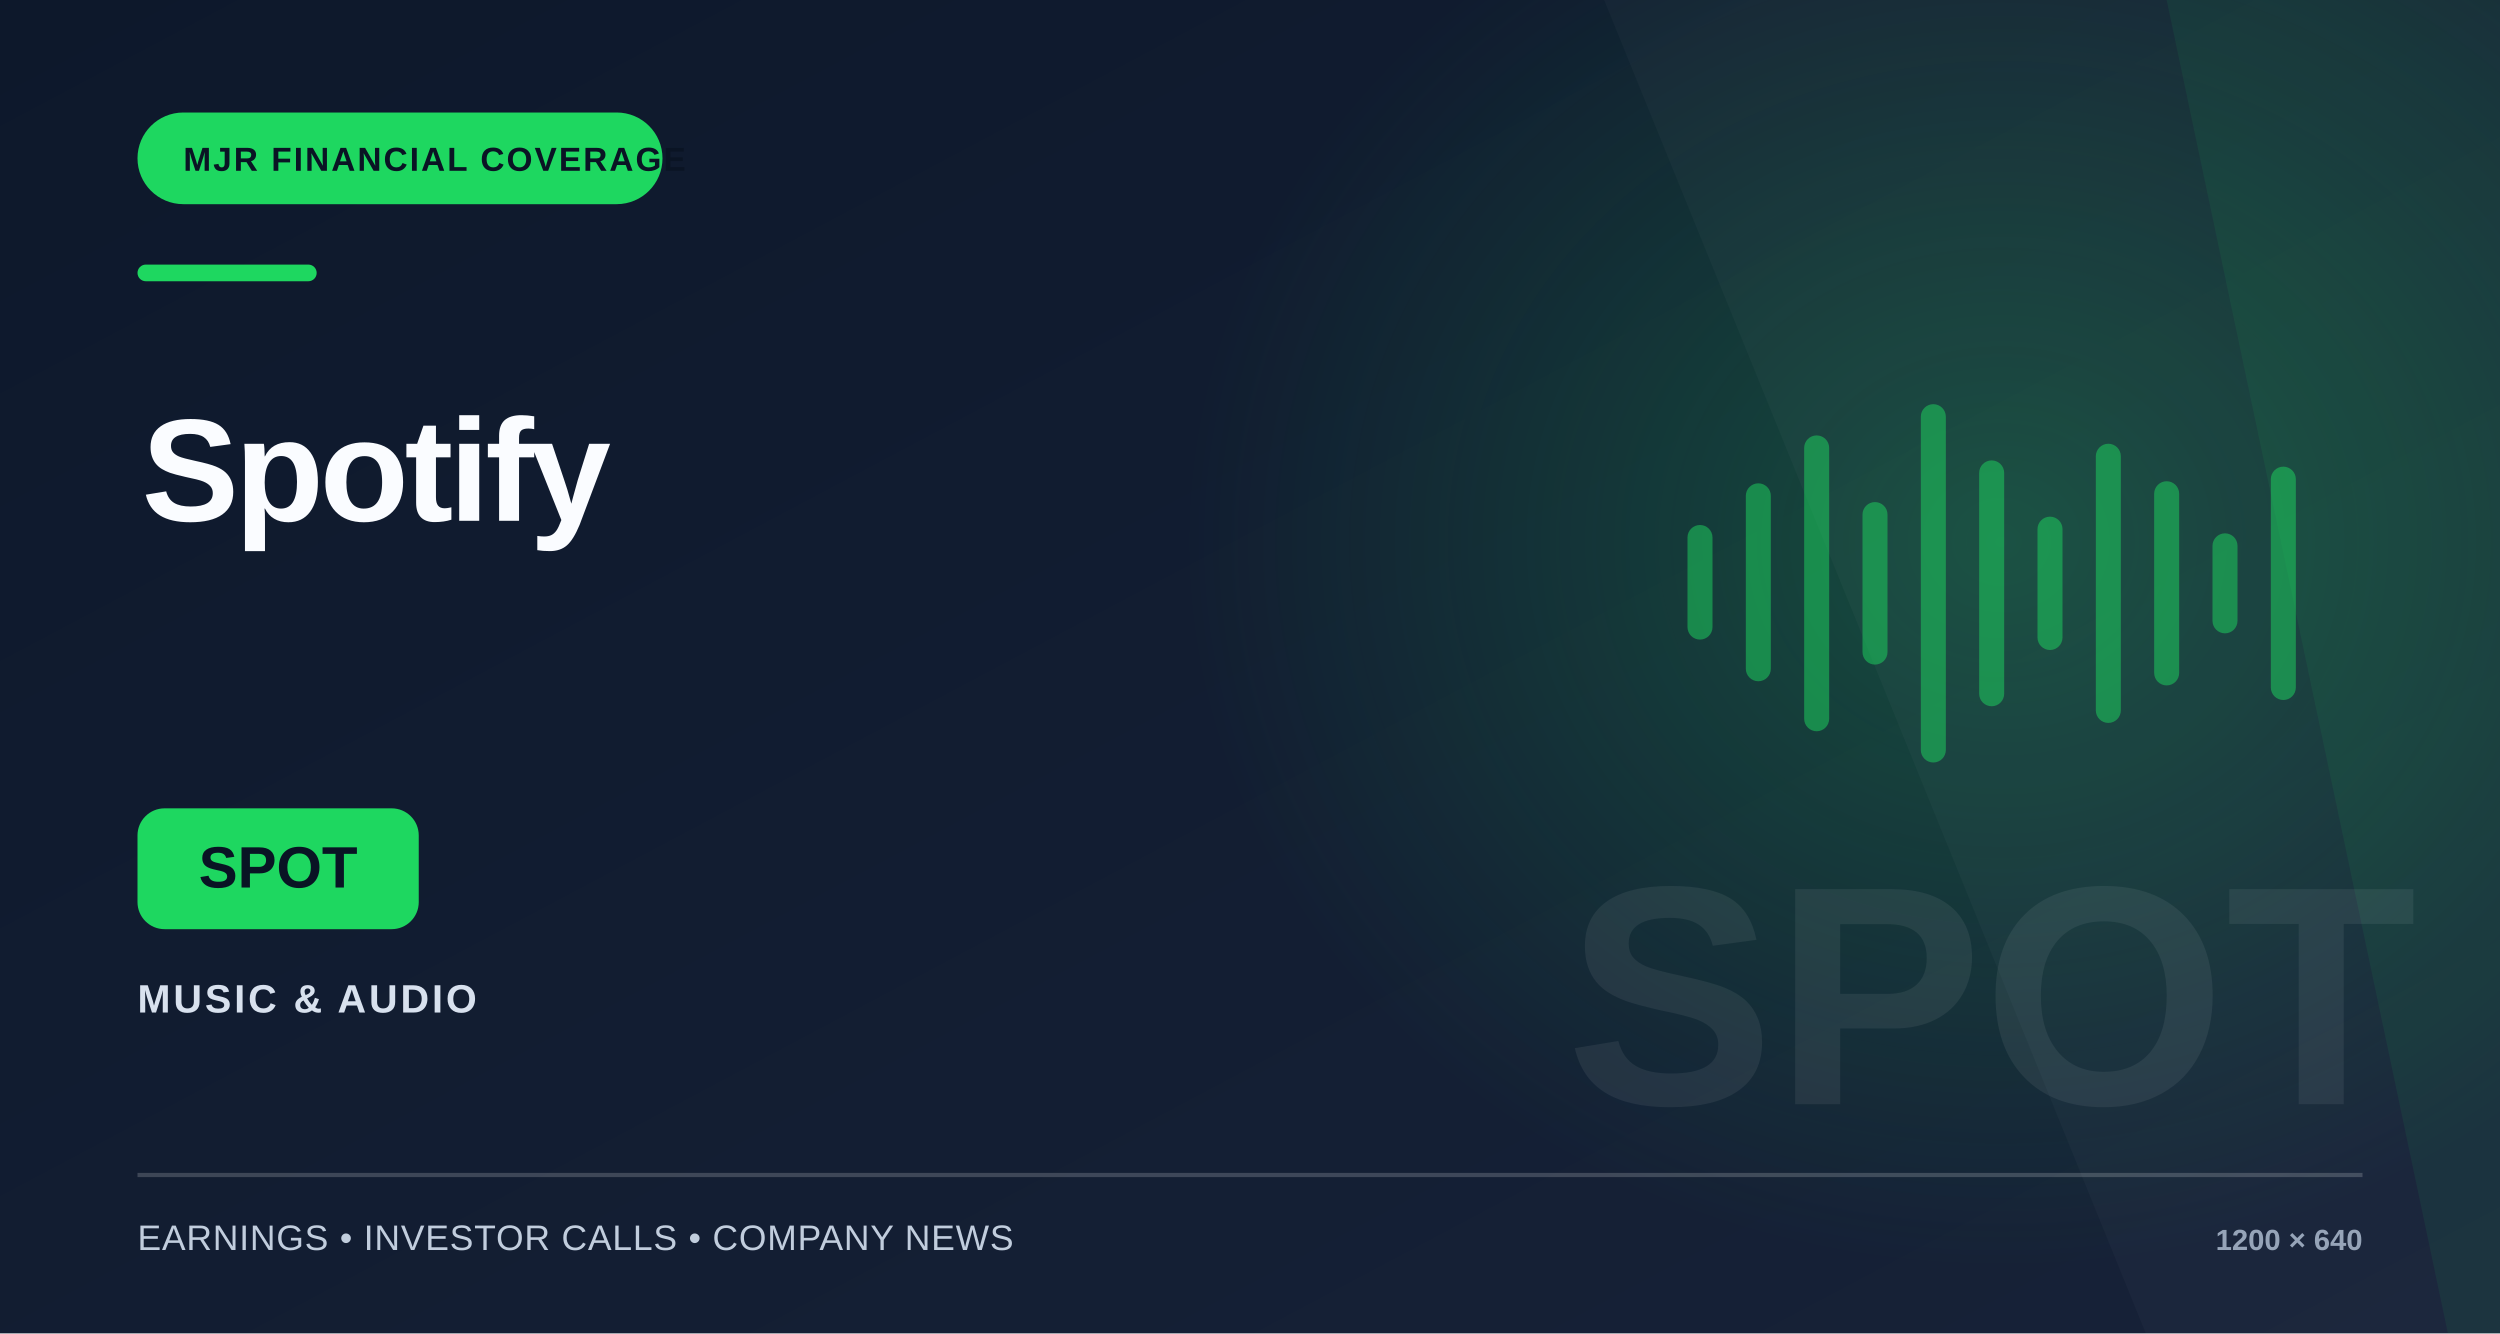
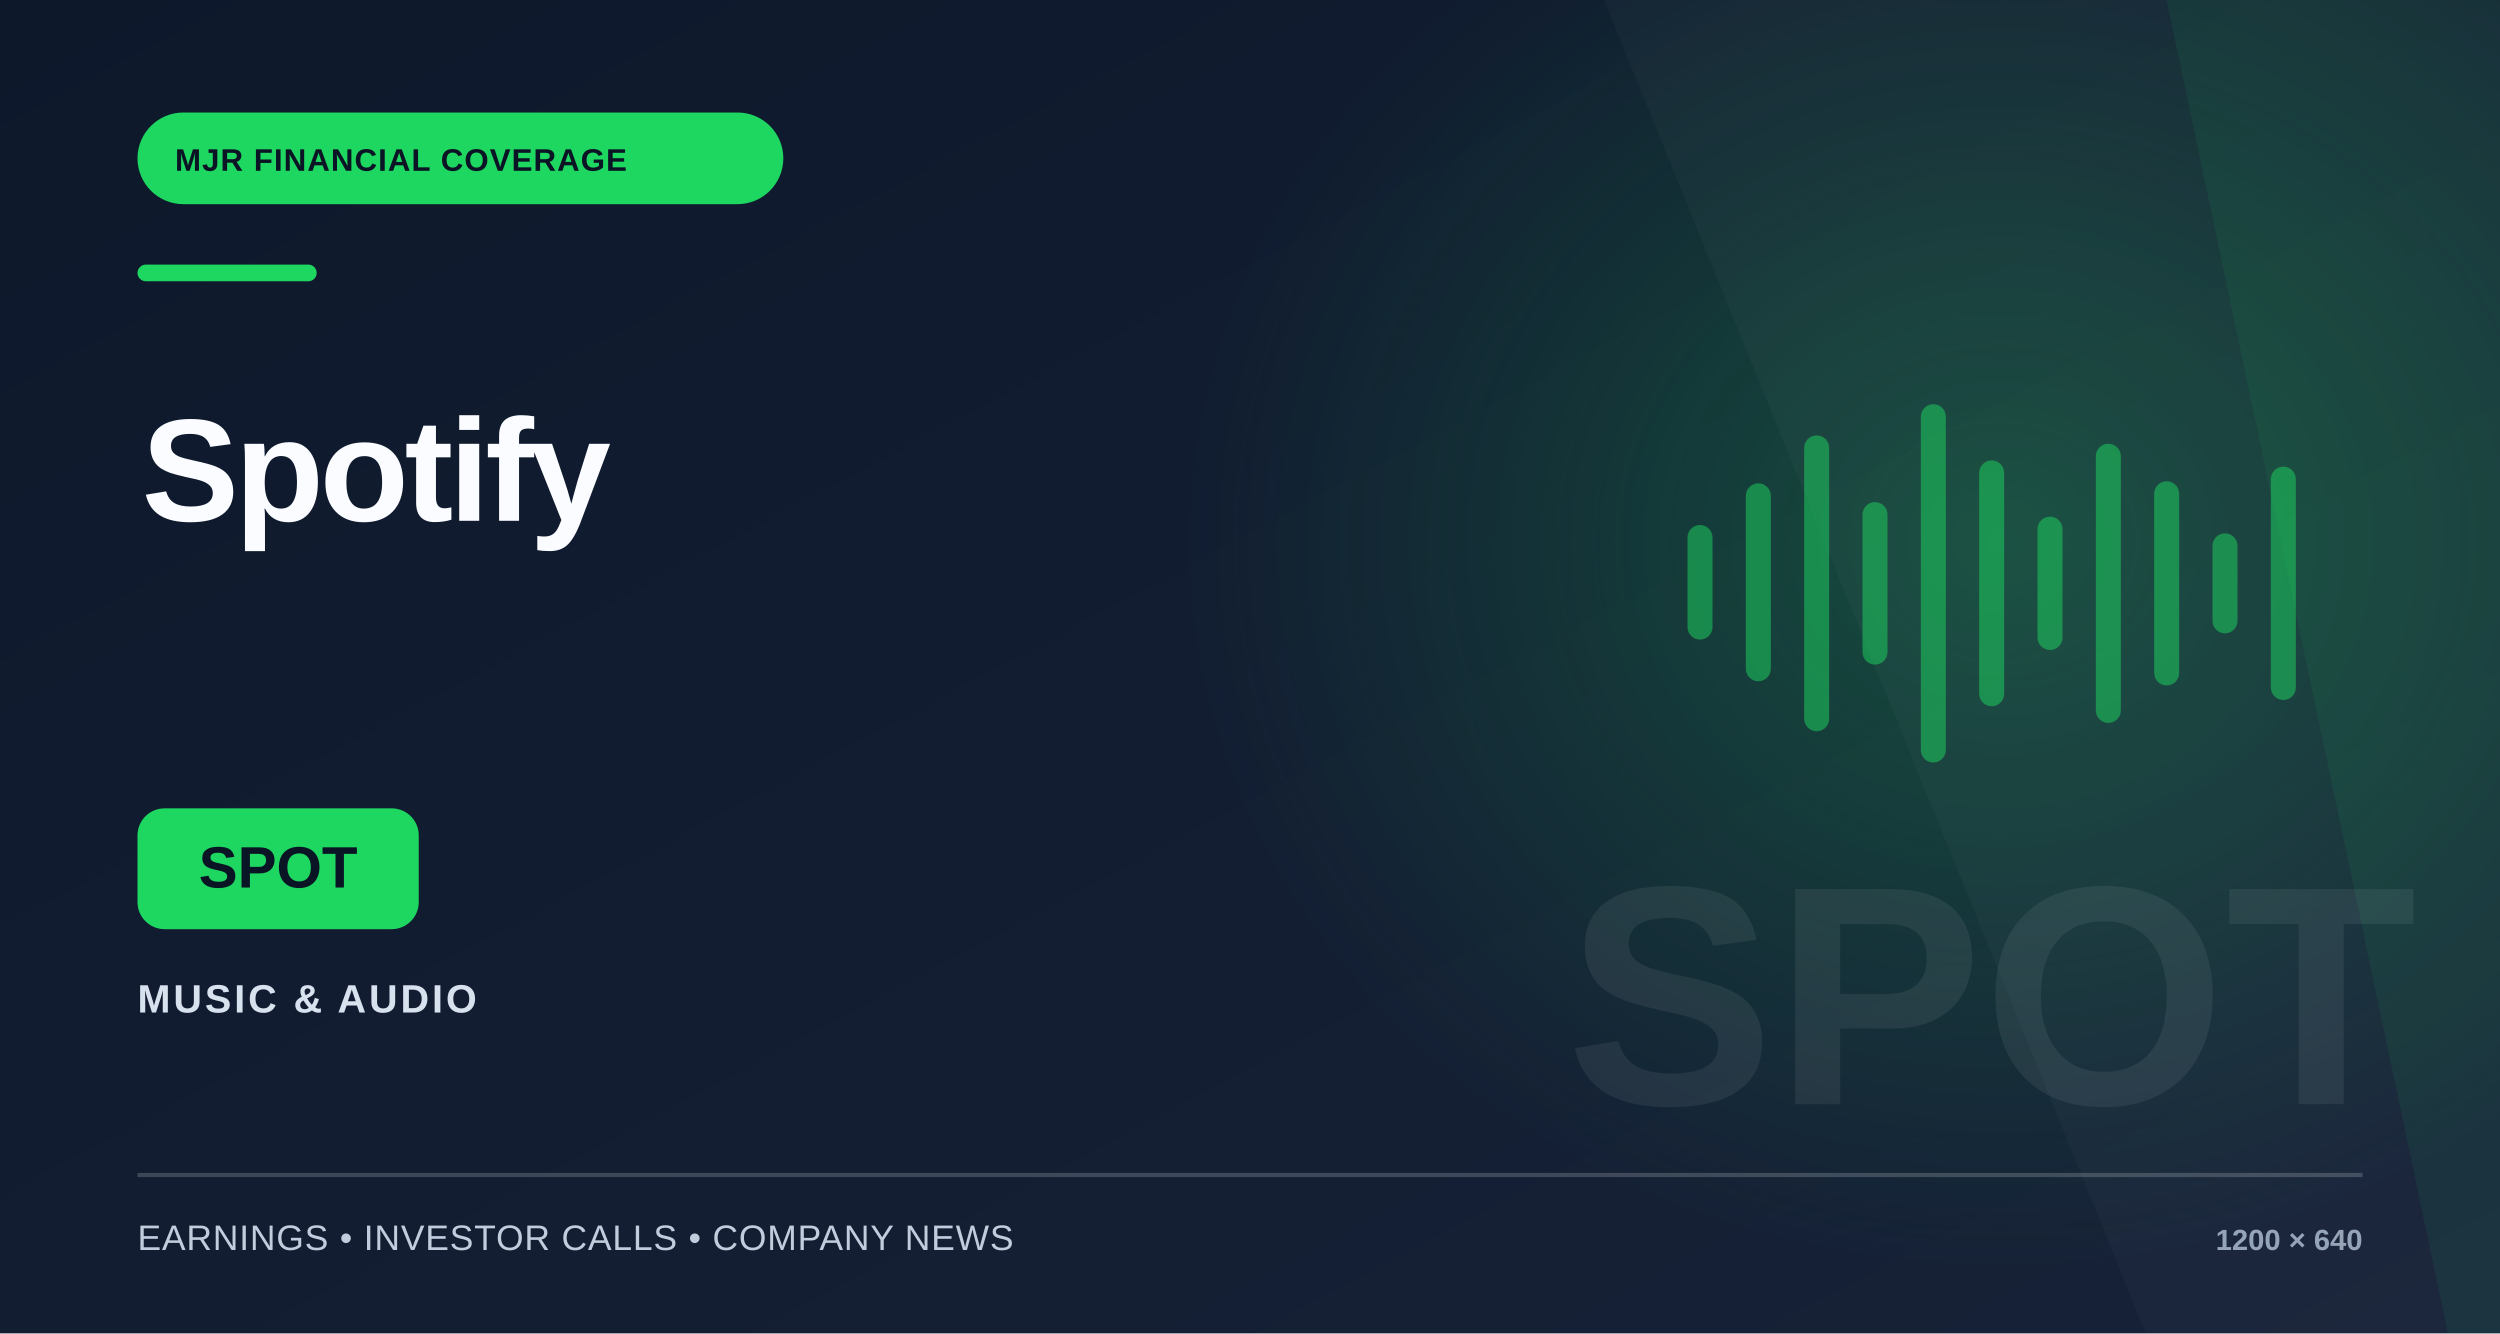
<svg xmlns="http://www.w3.org/2000/svg" width="1200" height="640" viewBox="0 0 1200 640" role="img" aria-labelledby="title desc">
  <defs>
    <linearGradient id="bg" x1="0" x2="1" y1="0" y2="1">
      <stop offset="0" stop-color="#0d182b" />
      <stop offset="1" stop-color="#172238" />
    </linearGradient>
    <radialGradient id="glow">
      <stop offset="0" stop-color="#1ED760" stop-opacity=".26" />
      <stop offset="1" stop-color="#1ED760" stop-opacity="0" />
    </radialGradient>
    <style>.title{font-family:Arial,Helvetica,sans-serif;font-weight:700;letter-spacing:-2px;fill:#fafcff}.label{font-family:Arial,Helvetica,sans-serif;font-weight:700}</style>
  </defs>
  <rect width="1200" height="640" fill="url(#bg)" />
  <ellipse cx="960" cy="260" rx="390" ry="350" fill="url(#glow)" />
  <path d="M770 0h430v640h-170z" fill="#fff" opacity=".025" />
  <path d="M1040 0h160v640h-25z" fill="#1ED760" opacity=".075" />
  <rect x="810" y="252" width="12" height="55" rx="6" fill="#1ED760" opacity=".5" />
  <rect x="838" y="232" width="12" height="95" rx="6" fill="#1ED760" opacity=".5" />
  <rect x="866" y="209" width="12" height="142" rx="6" fill="#1ED760" opacity=".5" />
  <rect x="894" y="241" width="12" height="78" rx="6" fill="#1ED760" opacity=".5" />
  <rect x="922" y="194" width="12" height="172" rx="6" fill="#1ED760" opacity=".5" />
  <rect x="950" y="221" width="12" height="118" rx="6" fill="#1ED760" opacity=".5" />
  <rect x="978" y="248" width="12" height="64" rx="6" fill="#1ED760" opacity=".5" />
  <rect x="1006" y="213" width="12" height="134" rx="6" fill="#1ED760" opacity=".5" />
  <rect x="1034" y="231" width="12" height="98" rx="6" fill="#1ED760" opacity=".5" />
  <rect x="1062" y="256" width="12" height="48" rx="6" fill="#1ED760" opacity=".5" />
  <rect x="1090" y="224" width="12" height="112" rx="6" fill="#1ED760" opacity=".5" />
  <text x="1160" y="530" text-anchor="end" class="label" font-size="150px" fill="#fff" opacity=".07">SPOT</text>
-   <rect x="66" y="54" width="252" height="44" rx="22" fill="#1ED760" />
-   <text x="88" y="82" class="label" font-size="16px" letter-spacing="1" fill="#0a1424">MJR FINANCIAL COVERAGE</text>
+   <rect x="66" y="54" width="310" height="44" rx="22" fill="#1ED760" />
+   <text x="84" y="82" class="label" font-size="15px" letter-spacing=".5" fill="#0a1424">MJR FINANCIAL COVERAGE</text>
  <rect x="66" y="127" width="86" height="8" rx="4" fill="#1ED760" />
  <text x="68" y="250" class="title" font-size="70px">Spotify</text>
  <rect x="66" y="388" width="135" height="58" rx="13" fill="#1ED760" />
  <text x="133.5" y="426" text-anchor="middle" class="label" font-size="28px" fill="#091424">SPOT</text>
  <text x="66" y="486" class="label" font-size="19px" letter-spacing="1.4" fill="#d8e1ee">MUSIC &amp; AUDIO</text>
  <path d="M66 564H1134" stroke="#fff" stroke-opacity=".18" stroke-width="2" />
  <text x="66" y="600" font-family="Arial,Helvetica,sans-serif" font-size="17px" letter-spacing=".4" fill="#c1cddd">EARNINGS  •  INVESTOR CALLS  •  COMPANY NEWS</text>
  <text x="1134" y="600" text-anchor="end" class="label" font-size="14px" fill="#96a4b8">1200 × 640</text>
</svg>
